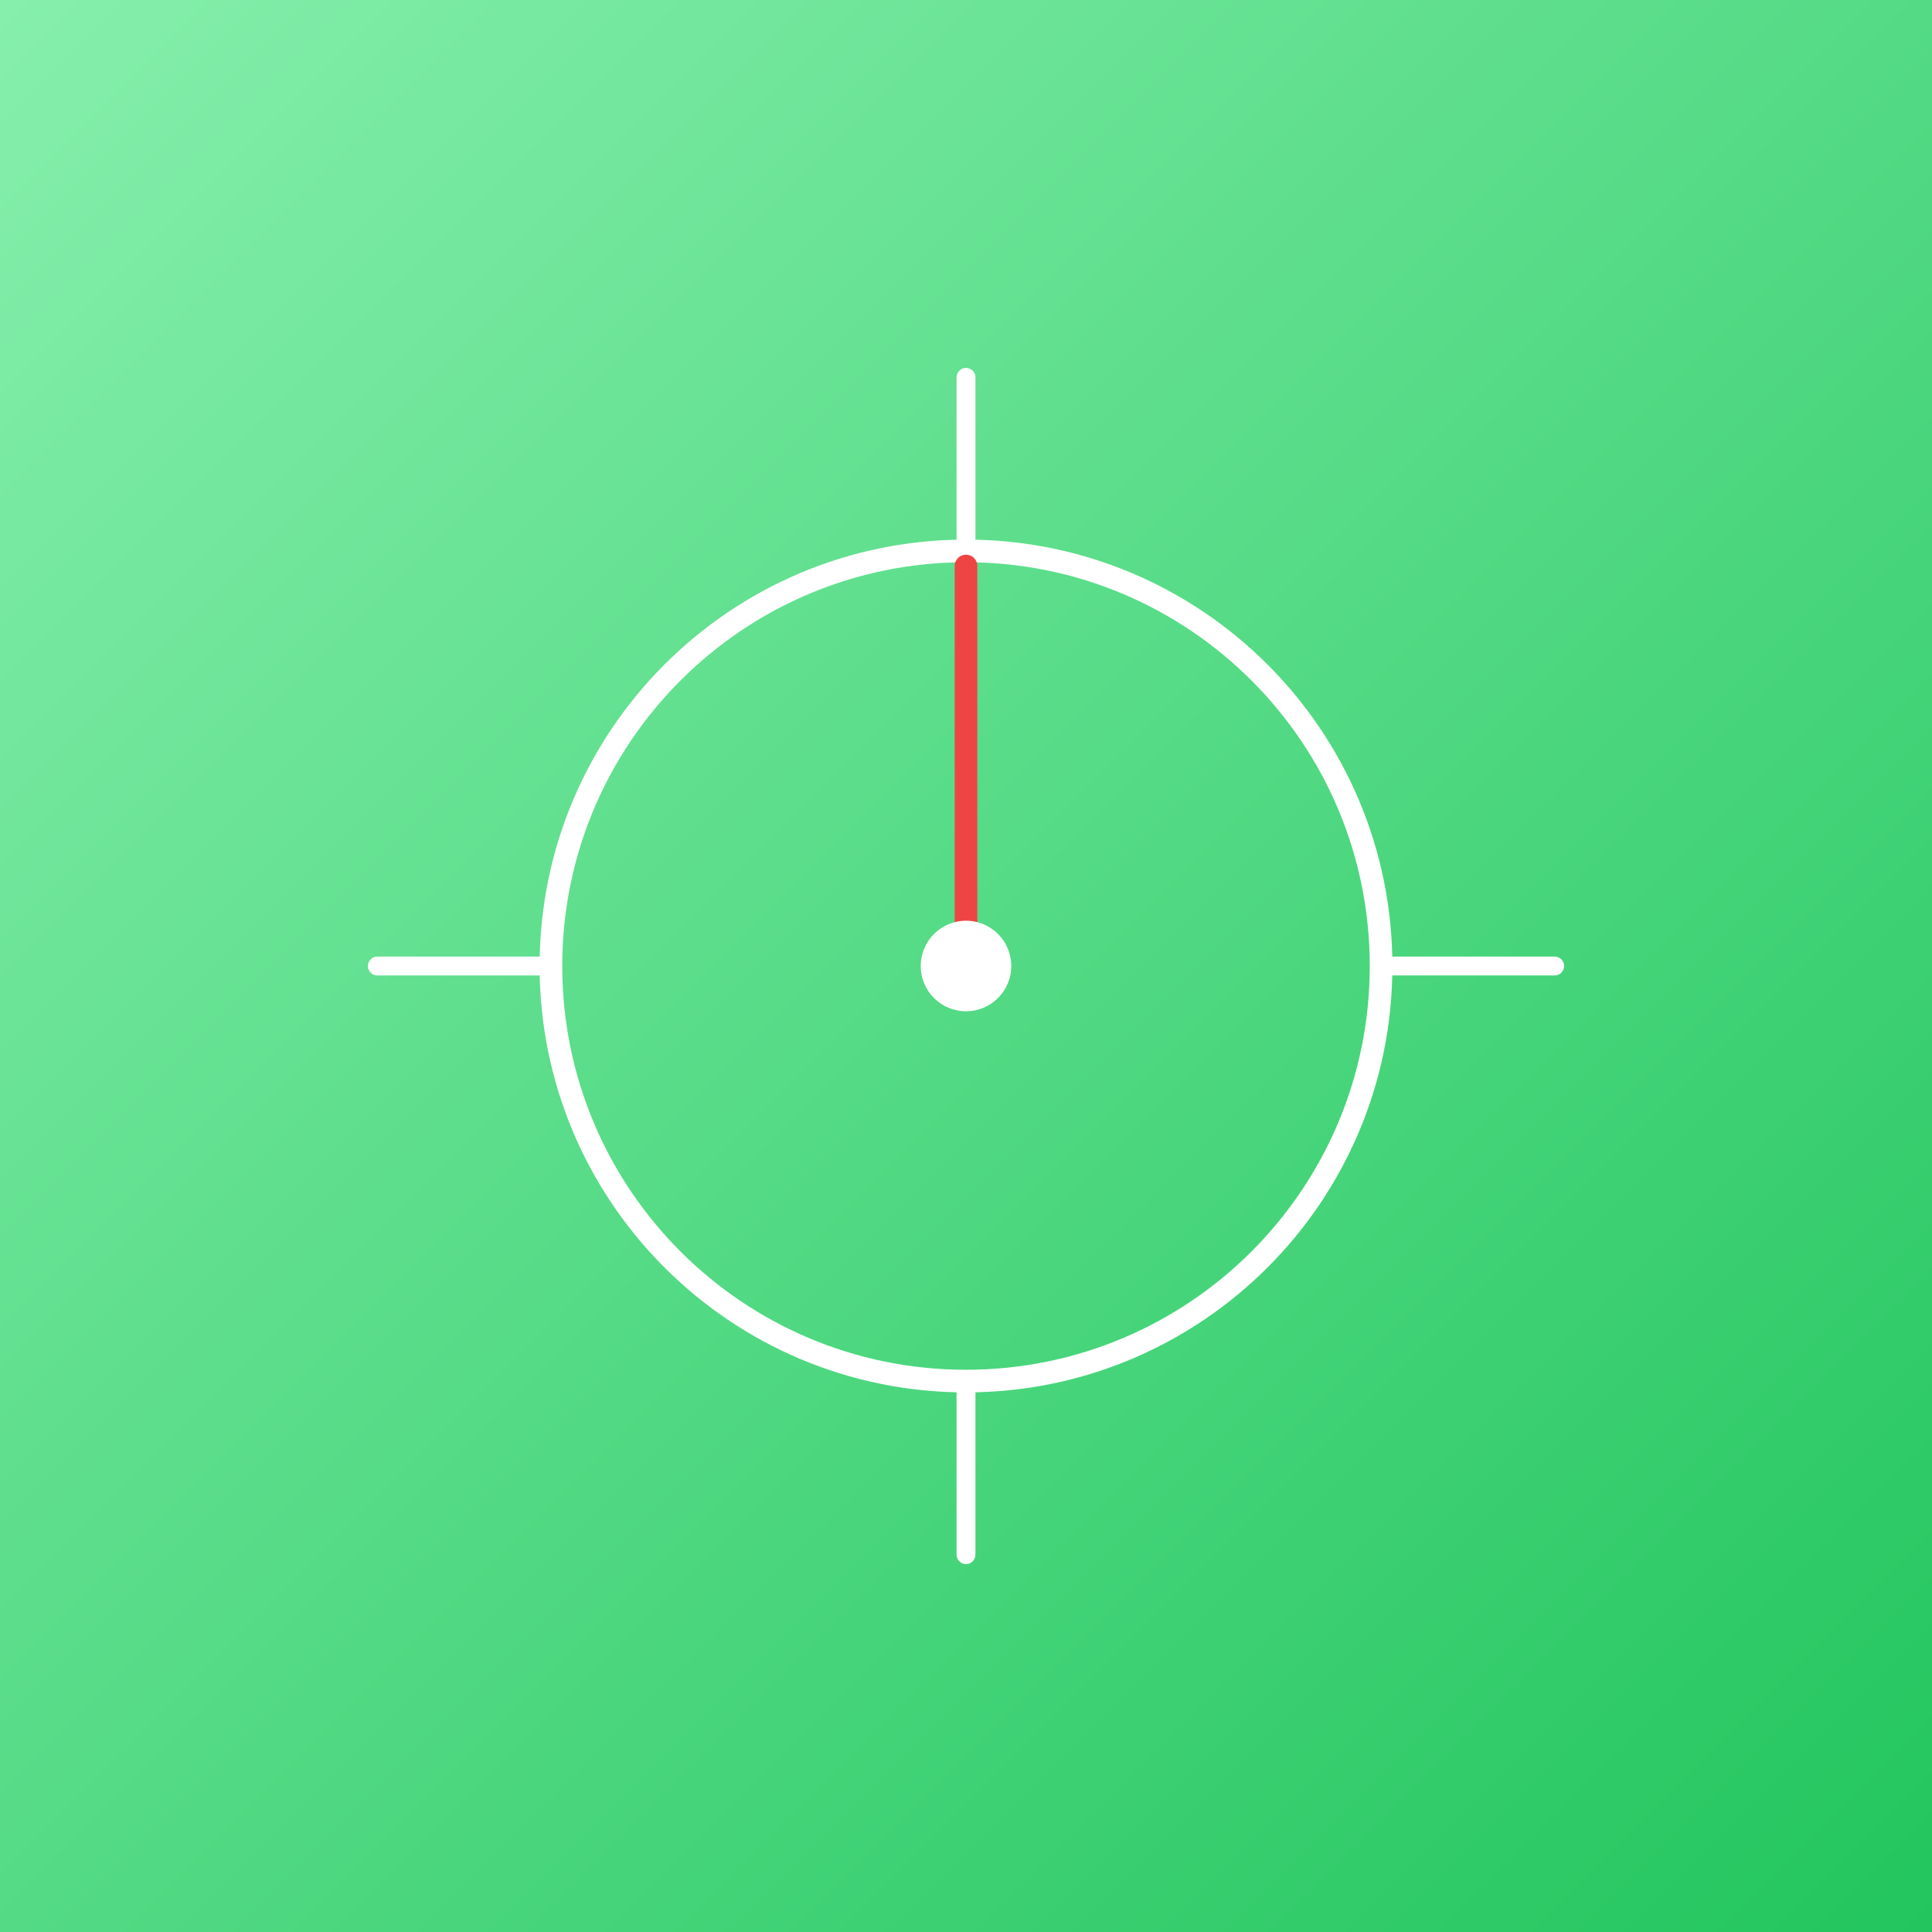
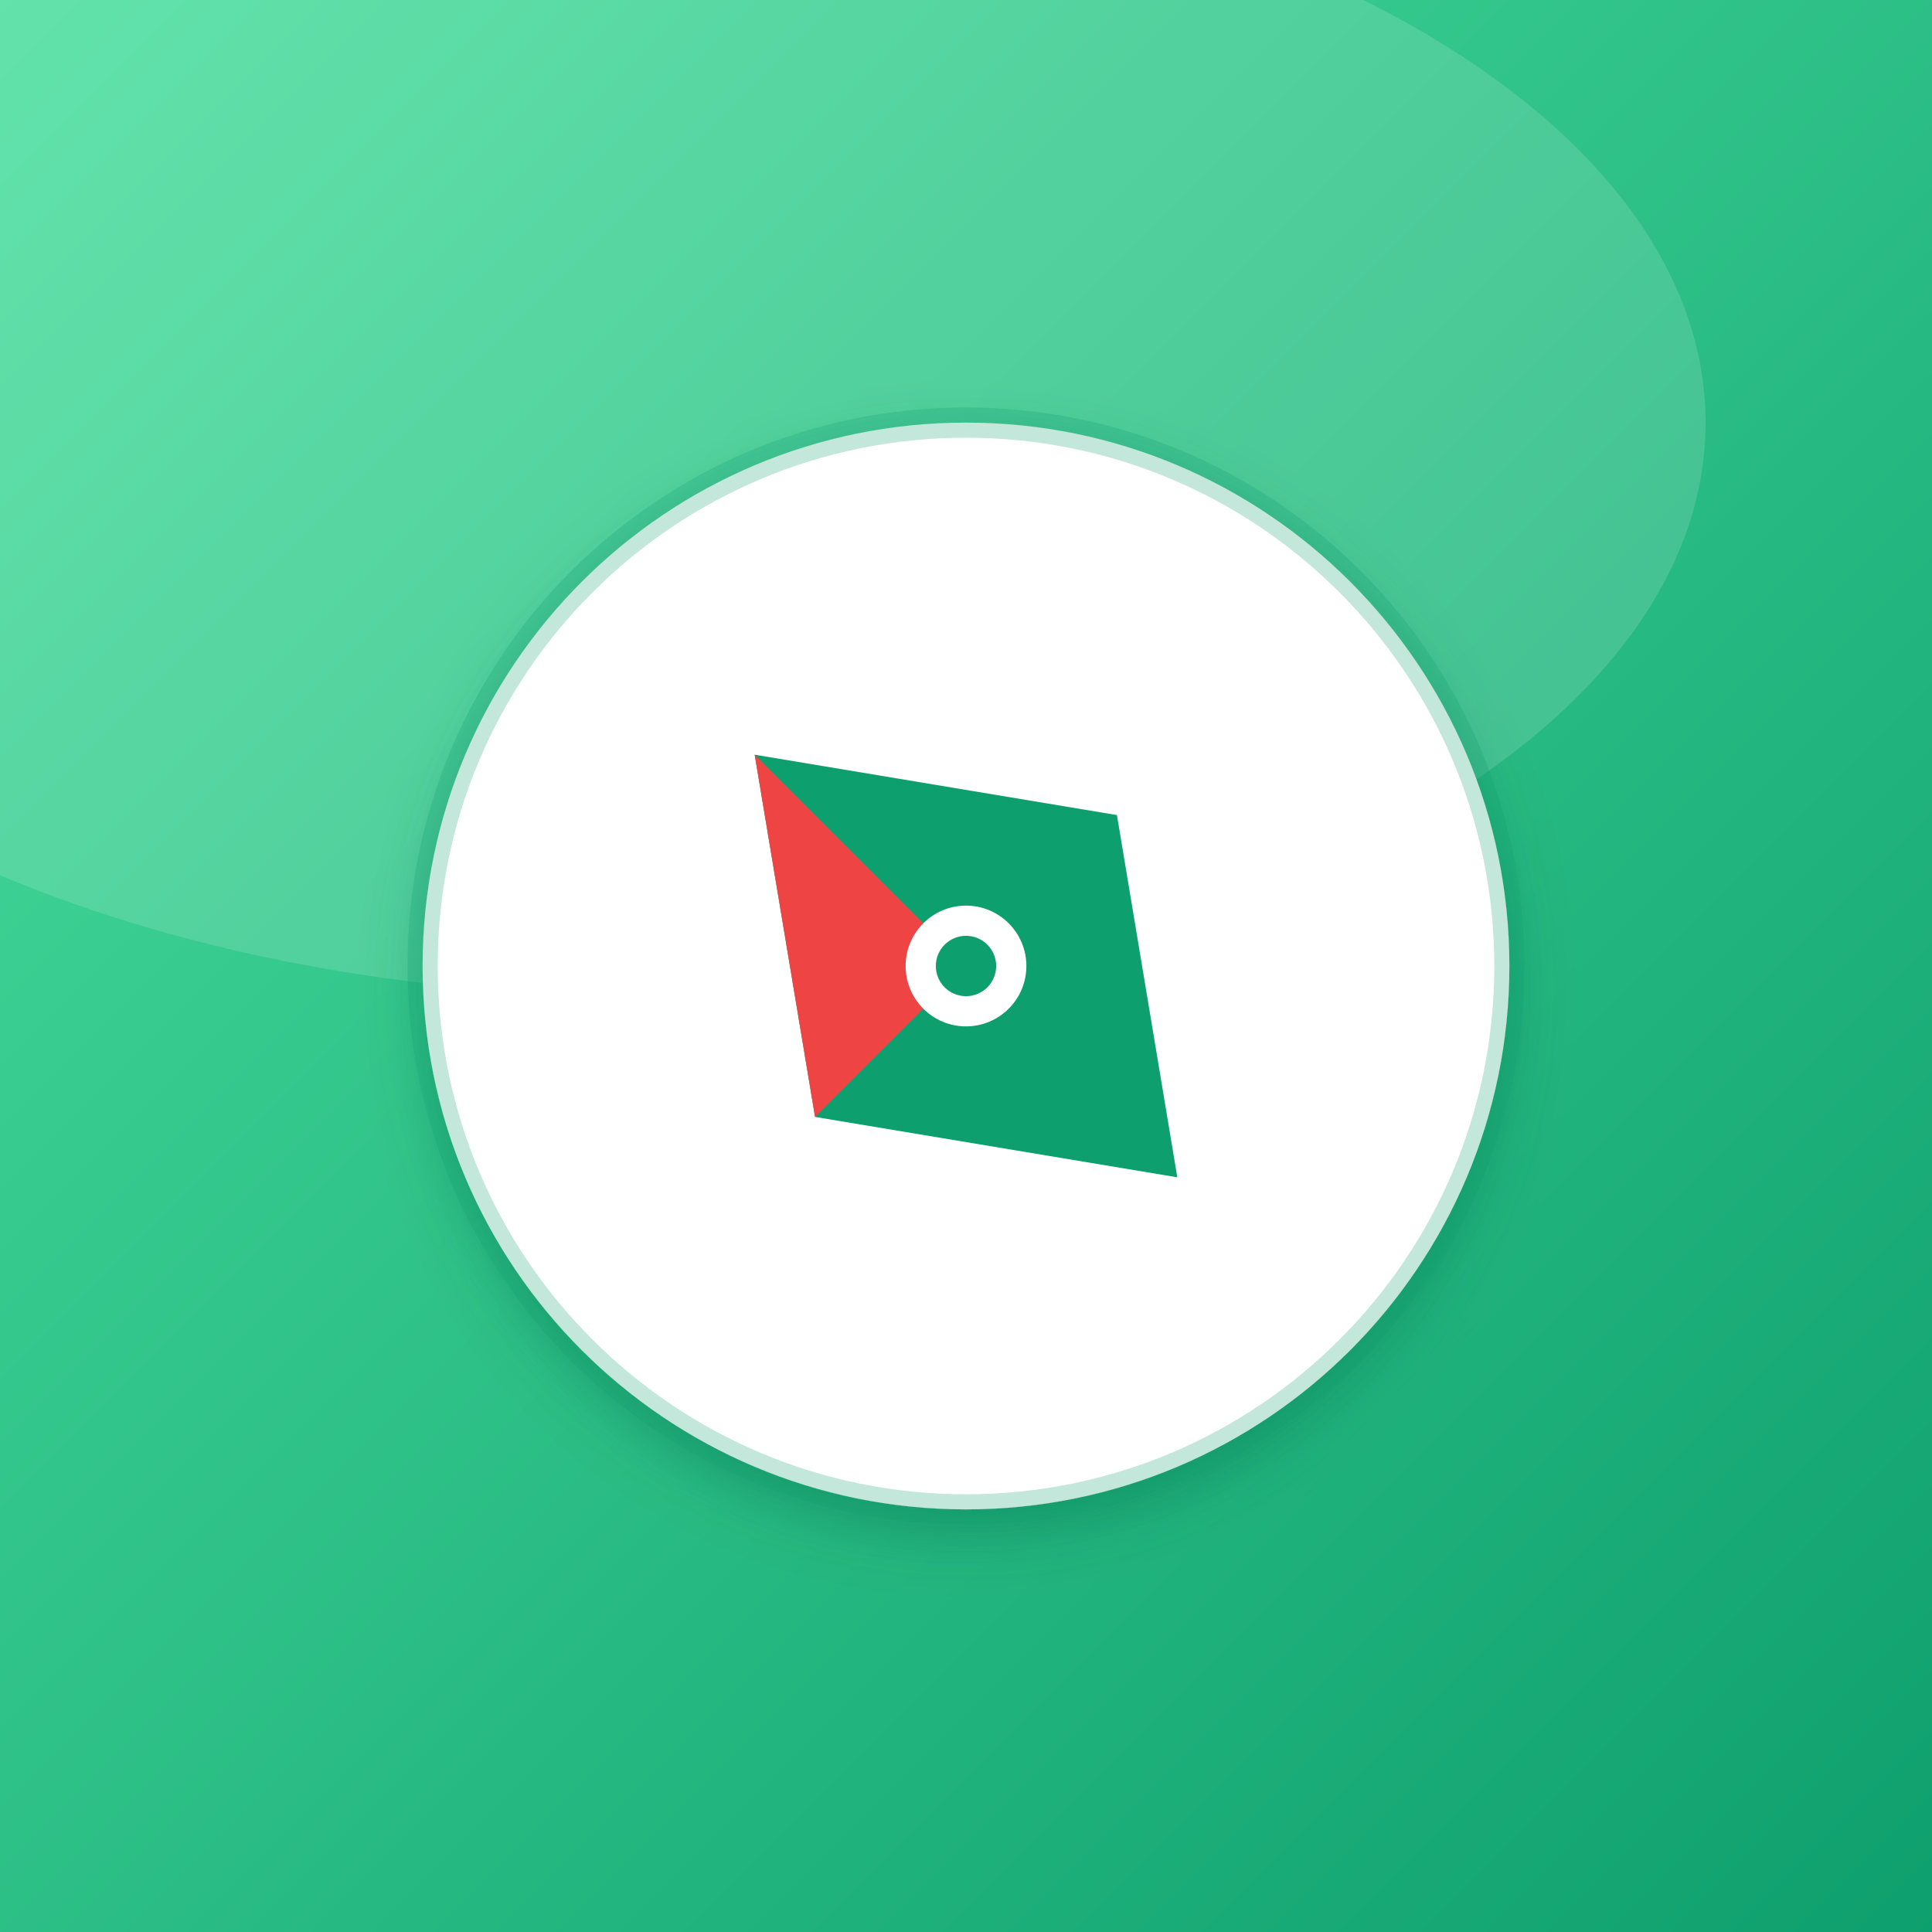
<svg xmlns="http://www.w3.org/2000/svg" viewBox="0 0 256 256">
  <defs>
-     <linearGradient id="browserGrad" x1="0%" y1="0%" x2="100%" y2="100%">
-       <stop offset="0%" style="stop-color:#86EFAC;stop-opacity:1" />
-       <stop offset="100%" style="stop-color:#22C55E;stop-opacity:1" />
+     <linearGradient id="bg" x1="0%" y1="0%" x2="100%" y2="100%">
+       <stop offset="0%" stop-color="#4ADE9E" />
+       <stop offset="100%" stop-color="#0E9F6E" />
    </linearGradient>
+     <filter id="shadow" x="-50%" y="-50%" width="200%" height="200%">
+       <feDropShadow dx="0" dy="3" stdDeviation="4" flood-color="#065F46" flood-opacity="0.35" />
+     </filter>
  </defs>
-   <rect width="256" height="256" fill="url(#browserGrad)" />
-   <g>
-     <circle cx="128" cy="128" r="55" fill="none" stroke="#FFFFFF" stroke-width="3" />
-     <line x1="128" y1="73" x2="128" y2="50" stroke="#FFFFFF" stroke-width="2.5" stroke-linecap="round" />
-     <line x1="183" y1="128" x2="206" y2="128" stroke="#FFFFFF" stroke-width="2.5" stroke-linecap="round" />
-     <line x1="128" y1="183" x2="128" y2="206" stroke="#FFFFFF" stroke-width="2.5" stroke-linecap="round" />
-     <line x1="73" y1="128" x2="50" y2="128" stroke="#FFFFFF" stroke-width="2.5" stroke-linecap="round" />
-     <line x1="128" y1="128" x2="128" y2="75" stroke="#EF4444" stroke-width="3" stroke-linecap="round" />
-     <circle cx="128" cy="128" r="6" fill="#FFFFFF" />
+   <rect width="256" height="256" fill="url(#bg)" />
+   <ellipse cx="86" cy="56" rx="140" ry="76" fill="#ffffff" opacity="0.14" />
+   <g filter="url(#shadow)">
+     <circle cx="128" cy="128" r="72" fill="#ffffff" />
  </g>
+   <circle cx="128" cy="128" r="72" fill="none" stroke="#0E9F6E" stroke-width="4" opacity="0.25" />
+   <path d="M 100 100 L 148 108 L 156 156 L 108 148 Z" fill="#0E9F6E" />
+   <path d="M 100 100 L 128 128 L 108 148 Z" fill="#EF4444" />
+   <circle cx="128" cy="128" r="8" fill="#ffffff" />
+   <circle cx="128" cy="128" r="4" fill="#0E9F6E" />
</svg>
